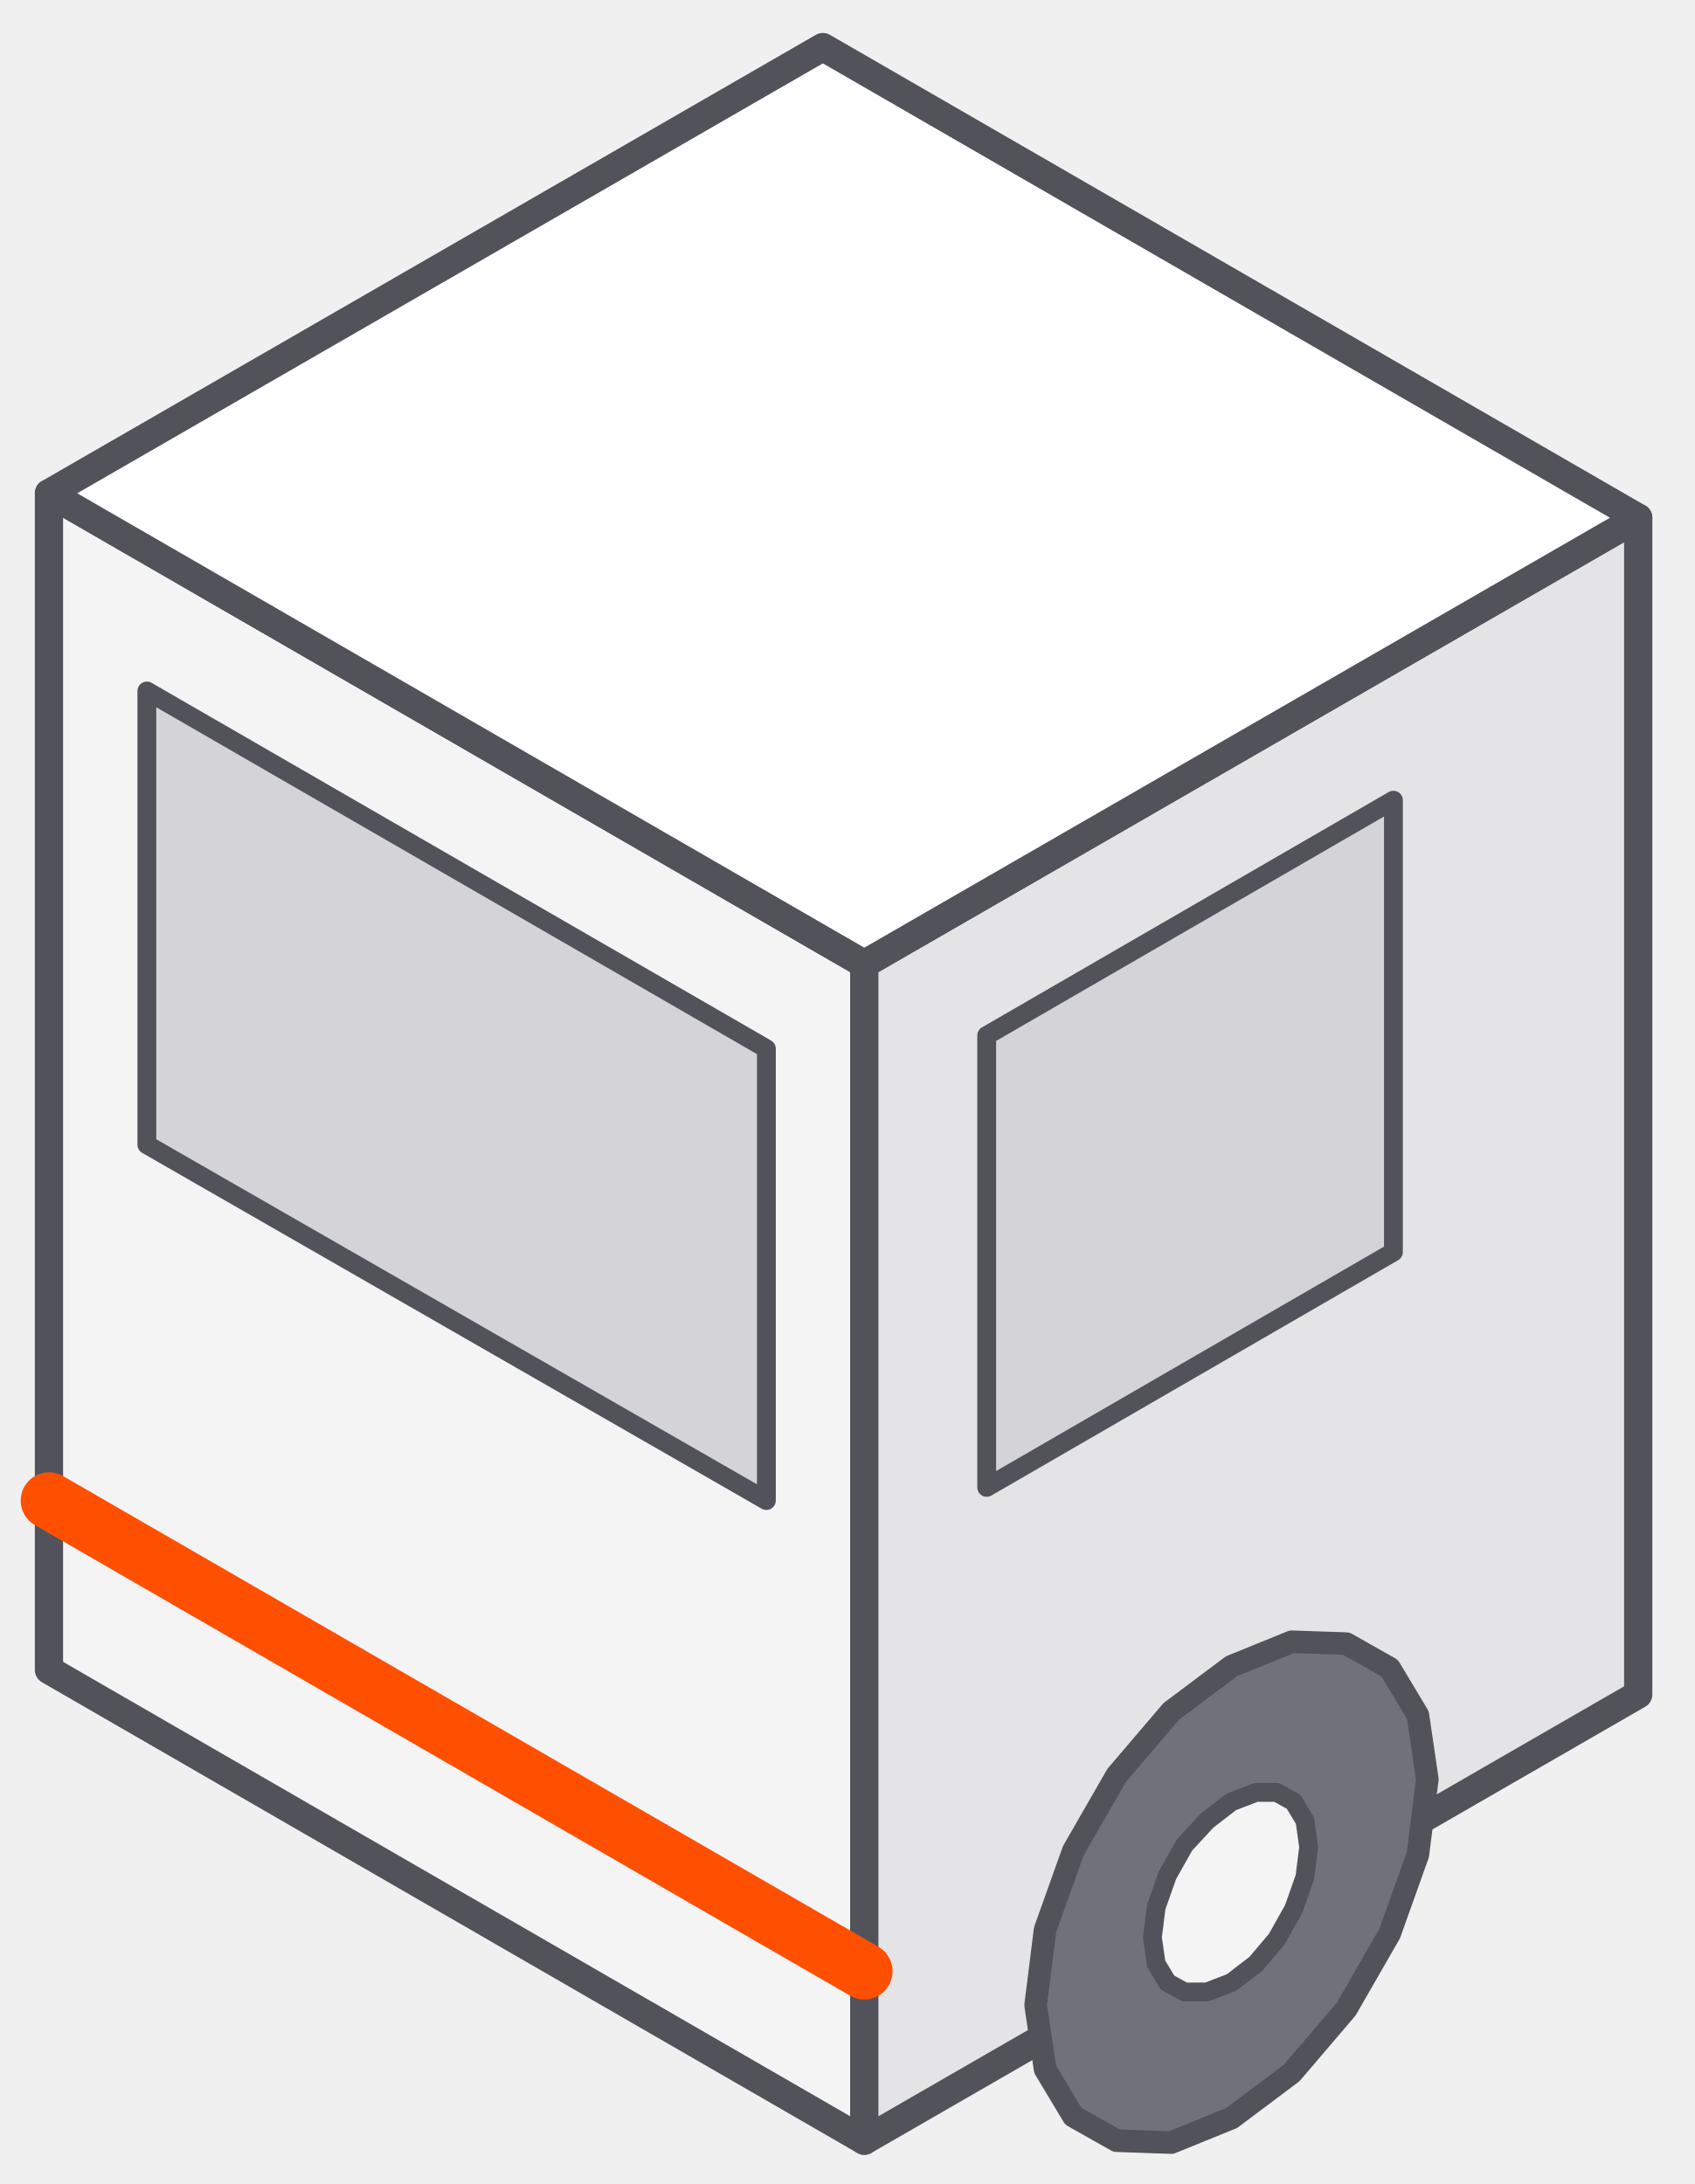
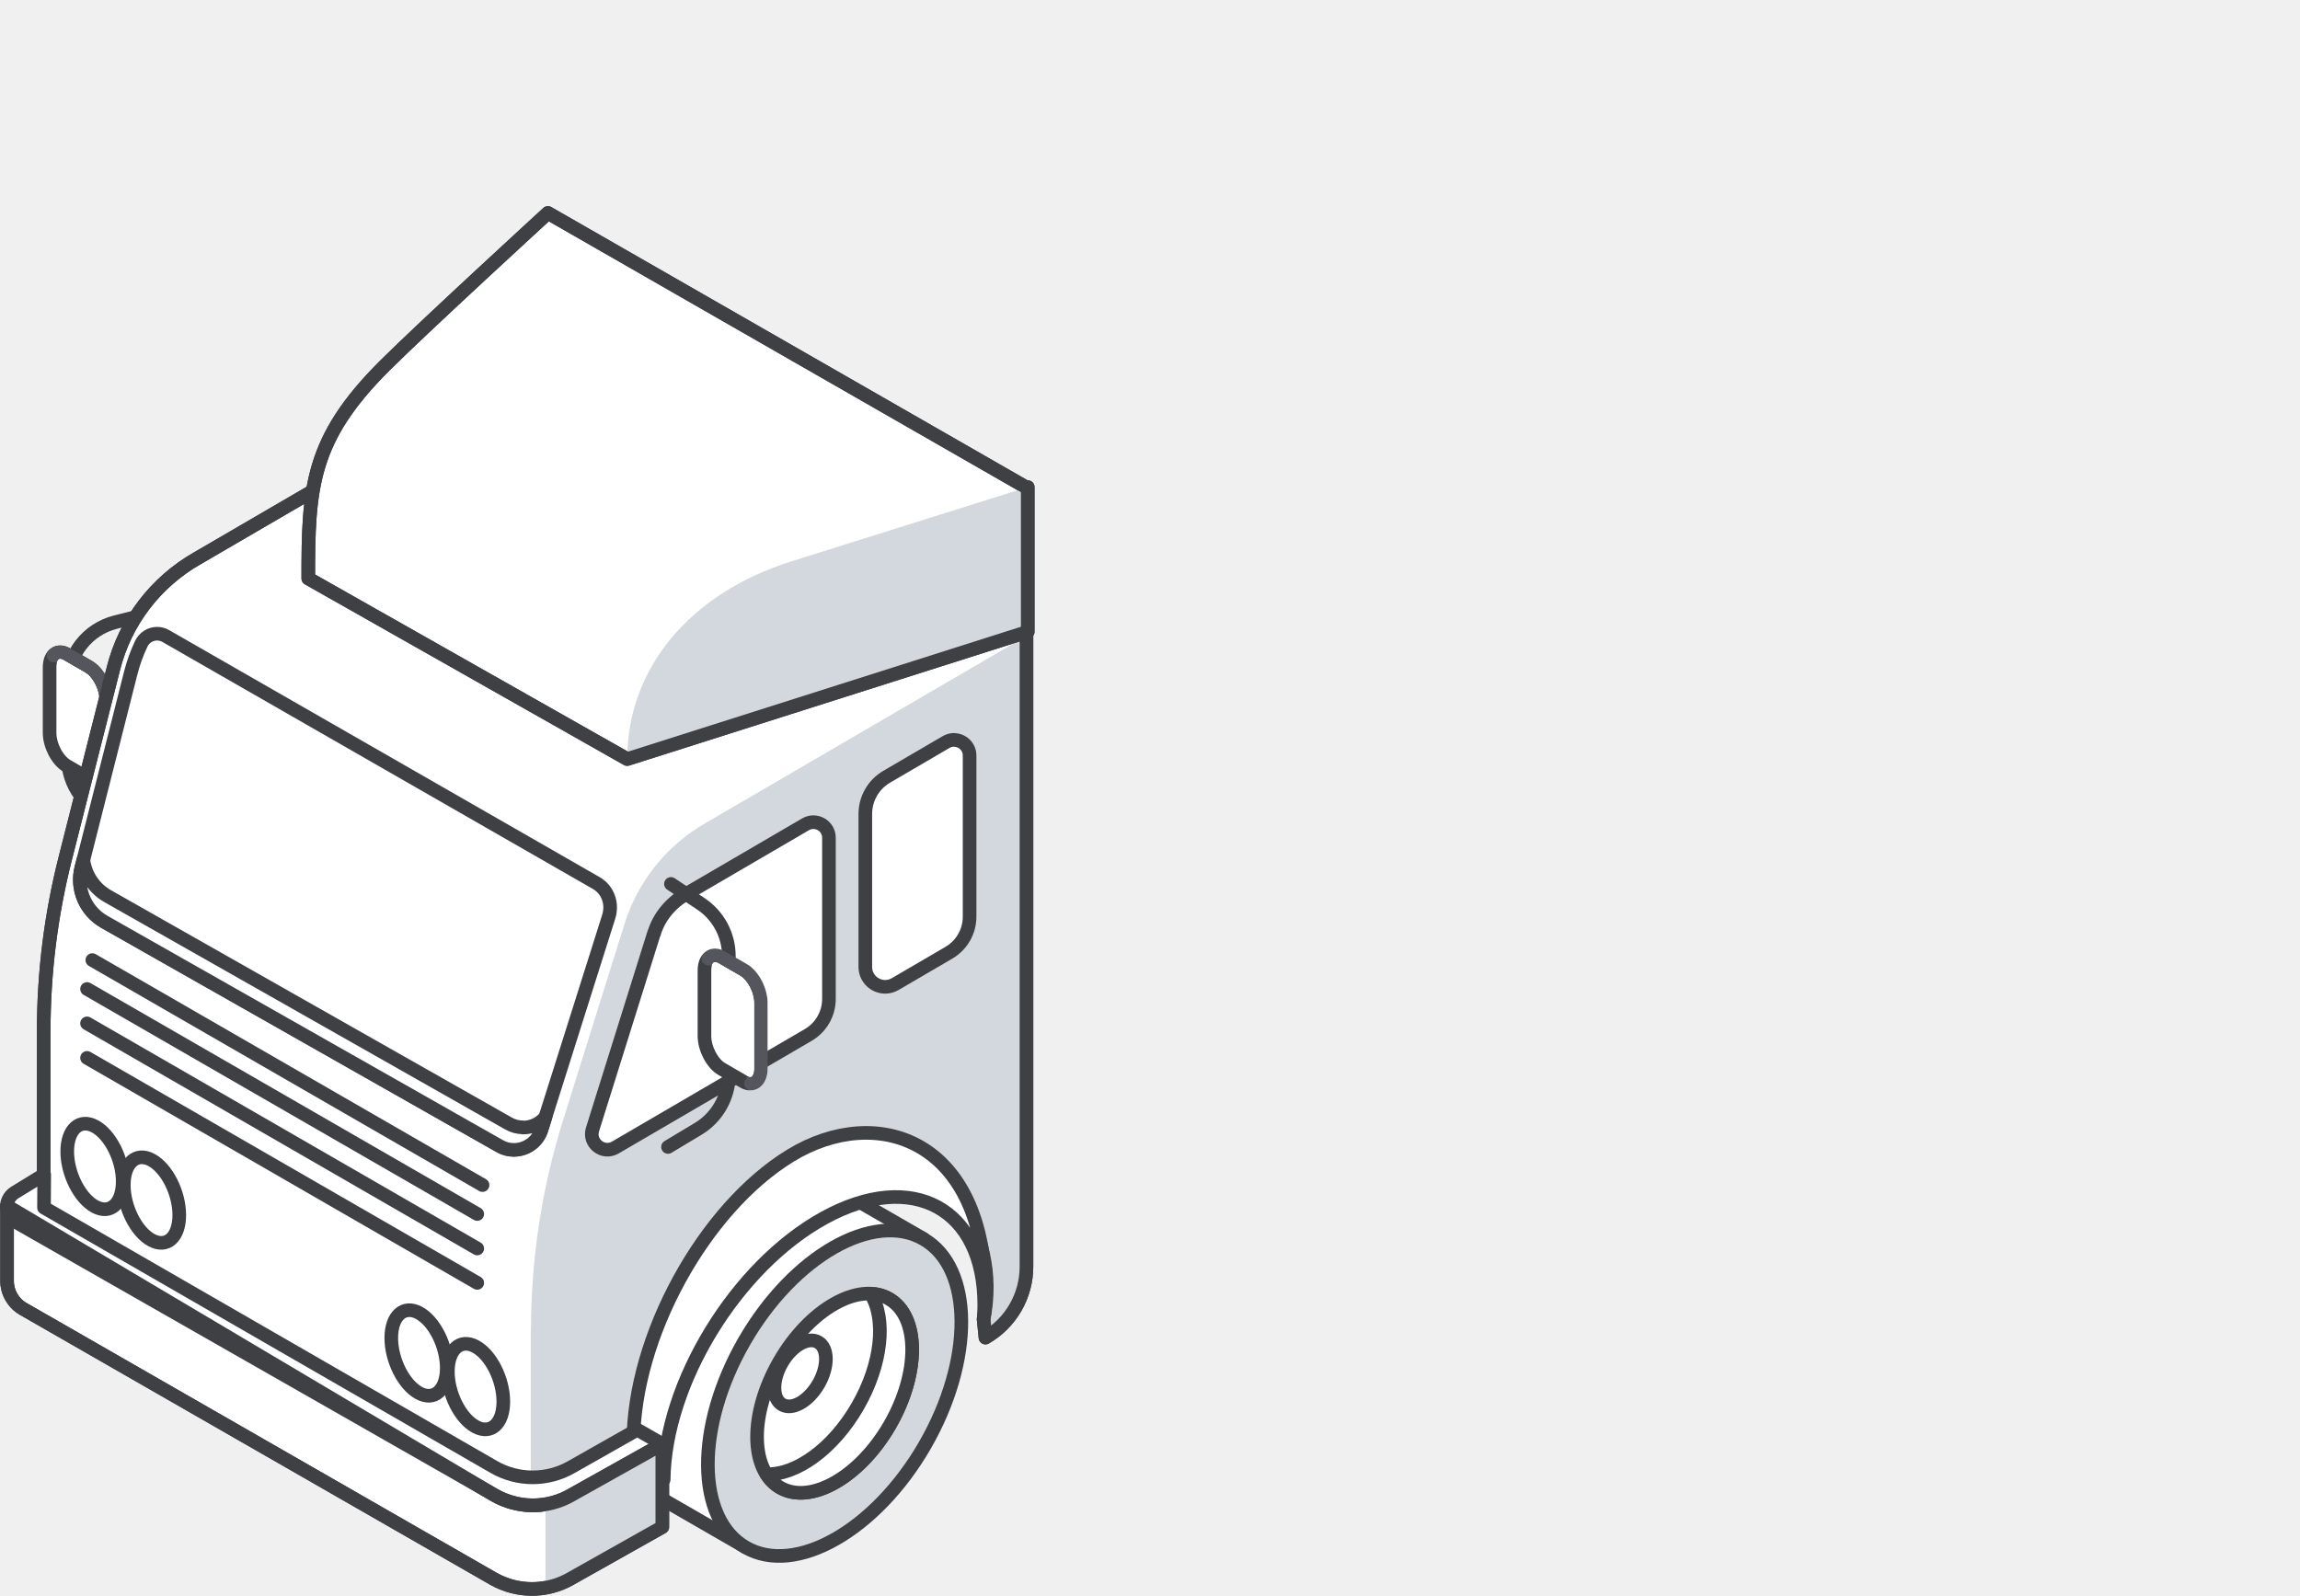
- <svg xmlns="http://www.w3.org/2000/svg" viewBox="-113 -60 90 116" width="90" height="116">
-   <g stroke-linejoin="round" stroke-linecap="round">
-     <polygon points="-110.4,28.7 -67.1,53.7 -67.1,-8.8 -110.4,-33.8" fill="#f4f4f5" stroke="#52525b" stroke-width="1.5" />
-     <polygon points="-26,30 -67.1,53.7 -67.1,-8.8 -26,-32.5" fill="#e4e4e7" stroke="#52525b" stroke-width="1.5" />
-     <polygon points="-69.3,-57.5 -26,-32.5 -67.1,-8.8 -110.4,-33.8" fill="#ffffff" stroke="#52525b" stroke-width="1.5" />
-     <polygon points="-105.2,0.8 -72.3,19.7 -72.3,-4.3 -105.2,-23.3" fill="#d4d4d8" stroke="#52525b" stroke-width="1" />
-     <polygon points="-39,6.5 -60.6,19 -60.6,-5 -39,-17.5" fill="#d4d4d8" stroke="#52525b" stroke-width="1" />
-     <line x1="-110.4" y1="19.7" x2="-67.1" y2="44.7" stroke="#ff4f00" stroke-width="3" />
-     <polygon points="-58,46.5 -57.5,42.5 -56,38.3 -53.7,34.3 -50.8,30.9 -47.6,28.5 -44.4,27.2 -41.5,27.3 -39.2,28.6 -37.7,31.1 -37.2,34.5 -37.7,38.5 -39.2,42.7 -41.5,46.7 -44.4,50.1 -47.6,52.5 -50.8,53.8 -53.7,53.7 -56,52.4 -57.5,49.9" fill="#71717a" stroke="#52525b" stroke-width="1.2" />
-     <polygon points="-51.8,42.9 -51.6,41.3 -51,39.6 -50.1,38 -48.9,36.7 -47.6,35.7 -46.3,35.2 -45.2,35.2 -44.3,35.7 -43.7,36.7 -43.5,38.1 -43.7,39.7 -44.3,41.4 -45.2,43 -46.3,44.3 -47.6,45.3 -48.9,45.8 -50.1,45.8 -51,45.3 -51.6,44.3" fill="#f4f4f5" stroke="#52525b" stroke-width="1" />
+ <svg xmlns="http://www.w3.org/2000/svg" version="1.1" viewBox="0 0 234.65 162.83">
+   <defs>
+     <style>
+       .st0 {
+         mix-blend-mode: color-dodge;
+       }
+ 
+       .st0, .st1, .st2, .st3 {
+         stroke: #3f4044;
+         stroke-linecap: round;
+         stroke-linejoin: round;
+         stroke-width: 1.39px;
+       }
+ 
+       .st0, .st2 {
+         fill: #fff;
+       }
+ 
+       .st1, .st4 {
+         fill: #d3d8de;
+       }
+ 
+       .st5 {
+         isolation: isolate;
+       }
+ 
+       .st3 {
+         fill: none;
+       }
+     </style>
+   </defs>
+   <g class="st5">
+     <g>
+       <g>
+         <path class="st2" d="M84.27,120.67c-5.08-2.93-13.27,1.73-18.29,10.41-5.02,8.69-4.96,18.11.12,21.04l9.97,5.75,18.16-31.46-9.97-5.75Z" />
+         <ellipse class="st1" cx="85.15" cy="142.16" rx="18.16" ry="10.63" transform="translate(-80.54 144.82) rotate(-60)" />
+         <ellipse class="st2" cx="85.15" cy="142.16" rx="11.12" ry="6.5" transform="translate(-80.54 144.82) rotate(-60)" />
+         <path class="st2" d="M90.71,132.53c-.57-.33-1.21-.5-1.89-.53,1.61,2.54,1.18,7.17-1.33,11.51-2.5,4.34-6.3,7.03-9.3,6.9.36.57.83,1.04,1.4,1.37,3.11,1.8,8.12-1.06,11.19-6.37,3.07-5.32,3.04-11.08-.08-12.88Z" />
+         <ellipse class="st2" cx="81.64" cy="140.13" rx="3.68" ry="2.16" transform="translate(-80.54 140.77) rotate(-60)" />
+       </g>
+       <path class="st3" d="M10.89,84.82l-2.72-3.71c-.81-1.11-1.24-2.42-1.24-3.79v-7.62c0-2.94,1.99-5.5,4.85-6.22l4.09-1.03" />
+       <path class="st2" d="M9.04,79.43l-2.21-1.28c-.97-.56-1.77-2.08-1.77-3.38v-6.67c0-1.3.8-1.9,1.77-1.34l2.21,1.28c.97.56,1.77,2.08,1.77,3.38v6.67c0,1.3-.8,1.9-1.77,1.34Z" />
+       <path class="st0" d="M9.04,68.05l-2.21-1.28c-.56-.32-1.06-.25-1.38.11.23-.02.49.04.77.2l2.21,1.28c.97.56,1.77,2.08,1.77,3.38v6.67c0,.55-.15.97-.39,1.23.59-.04,1-.61,1-1.54v-6.67c0-1.3-.8-2.82-1.77-3.38Z" />
+       <g>
+         <path class="st2" d="M54.99,36.66l-34.85,20.3c-4.27,2.43-7.37,6.49-8.57,11.25l-4.9,19.33c-1.47,5.78-2.21,11.71-2.21,17.67v22.63l49.69,28.13h0s0,0,0,0h0s0,0,0,0c.18-.08,8.13-3.76,10.81-5,10.12-50.07,39.08-34.7,35.39-16.38l.19,1.89c2.58-1.49,4.18-4.25,4.18-7.23v-64.37l-49.73-28.21Z" />
+         <path class="st4" d="M54.15,135.76v20.22s8.12-3.76,10.83-5.01c10.12-50.07,39.08-34.7,35.39-16.38l.19,1.89h0c2.58-1.49,4.18-4.25,4.18-7.23v-64.37l-32.71,19.07c-3.97,2.26-6.94,5.94-8.31,10.3l-6.27,20.03c-2.18,6.95-3.28,14.2-3.28,21.48Z" />
+         <path class="st2" d="M66.73,95.19l-6.28,20.05c-.43,1.38,1.06,2.58,2.32,1.85l19.69-11.49c1.3-.76,2.11-2.16,2.11-3.67v-16.45c0-1.23-1.33-1.99-2.39-1.37l-12.22,7.13c-1.51.88-2.69,2.26-3.21,3.93v.03Z" />
+         <path class="st2" d="M52.43,117.32c-.51,0-1-.13-1.45-.39l-40.33-22.88c-1.93-1.09-2.89-3.36-2.35-5.5l5.04-19.89c.26-1.02.62-2.02,1.07-2.97.3-.63.93-1.03,1.62-1.03.31,0,.6.08.87.23l43.93,25.21c1.17.67,1.69,2.07,1.28,3.41l-6.87,21.74c-.39,1.23-1.52,2.06-2.82,2.06h0Z" />
+         <path class="st2" d="M53.36,115.03c-.52,0-1.01-.13-1.47-.39l-40.92-23.21c-1.38-.79-2.27-2.17-2.47-3.68l-.21.81c-.54,2.15.42,4.41,2.35,5.5l40.33,22.88c.45.26.94.39,1.45.39,1.29,0,2.43-.83,2.82-2.06l.41-1.3c-.56.67-1.38,1.08-2.29,1.08Z" />
+         <path class="st2" d="M97.33,75.49c-.27,0-.54.07-.8.22l-6.06,3.54c-1.36.79-2.19,2.24-2.19,3.81v15.6c0,1.18.97,2.03,2.03,2.03.34,0,.69-.09,1.02-.28l5.48-3.2c1.3-.76,2.11-2.16,2.11-3.67v-16.45c0-.93-.76-1.59-1.59-1.59h0Z" />
+         <path class="st3" d="M54.99,36.66l-34.85,20.3c-4.27,2.43-7.37,6.49-8.57,11.25l-4.9,19.33c-1.47,5.78-2.21,11.71-2.21,17.67v22.63l49.69,28.13h0s0,0,0,0h0s0,0,0,0c.18-.08,8.13-3.76,10.81-5,10.12-50.07,39.08-34.7,35.39-16.38l.19,1.89c2.58-1.49,4.18-4.25,4.18-7.23v-64.37l-49.73-28.21Z" />
+       </g>
+       <path class="st3" d="M68.45,90.19l3.05,2.03c1.79,1.19,2.86,3.19,2.86,5.34v12.11c0,2.23-1.19,4.34-3.1,5.49l-3.11,1.87" />
+       <path class="st2" d="M75.85,110.36l-2.21-1.28c-.97-.56-1.77-2.08-1.77-3.38v-6.67c0-1.3.8-1.9,1.77-1.34l2.21,1.28c.97.56,1.77,2.08,1.77,3.38v6.67c0,1.3-.8,1.9-1.77,1.34Z" />
+       <path class="st0" d="M75.85,98.98l-2.21-1.28c-.56-.32-1.05-.25-1.38.11.23-.02.49.04.77.2l2.21,1.28c.97.56,1.77,2.08,1.77,3.38v6.67c0,.55-.15.97-.39,1.23.59-.04,1-.61,1-1.53v-6.67c0-1.3-.8-2.82-1.77-3.38Z" />
+       <path class="st2" d="M104.72,49.74l-48.82-28.01s-12.61,11.56-16.65,15.58c-7.58,7.55-7.8,12.48-7.8,21.71l32.54,18.43,40.86-12.99v-14.76l-.13.04Z" />
+       <path class="st4" d="M63.99,77.45h0l40.86-12.99v-14.76l-24.12,7.58c-10.36,3.26-16.74,10.94-16.74,20.17Z" />
+       <g>
+         <path class="st2" d="M51.35,143.01c0,2.26-1.27,3.4-2.83,2.56s-2.83-3.36-2.83-5.62,1.27-3.4,2.83-2.56,2.83,3.36,2.83,5.62Z" />
+         <path class="st2" d="M45.58,139.58c0,2.26-1.27,3.4-2.83,2.56s-2.83-3.36-2.83-5.62,1.27-3.4,2.83-2.56,2.83,3.36,2.83,5.62Z" />
+       </g>
+       <g>
+         <path class="st2" d="M18.29,123.98c0,2.26-1.27,3.4-2.83,2.56s-2.83-3.36-2.83-5.62,1.27-3.4,2.83-2.56,2.83,3.36,2.83,5.62Z" />
+         <path class="st2" d="M12.52,120.55c0,2.26-1.27,3.4-2.83,2.56s-2.83-3.36-2.83-5.62,1.27-3.4,2.83-2.56,2.83,3.36,2.83,5.62Z" />
+       </g>
+       <path class="st2" d="M100.55,132.22c0-15.93-11.04-19.72-19.9-14.31-8.85,5.41-16.03,18.51-16.03,29.26,0,1.37.12,2.64.34,3.8h2.75c.12-9.85,7.39-21.75,16.35-26.69,9.03-4.98,16.36-.99,16.36,8.9,0,.47-.03.94-.06,1.41.12-.78.19-1.56.19-2.36Z" />
+       <path class="st2" d="M.72,123.05l49.73,29.51c2.42,1.38,5.4,1.39,7.82,0l9.3-5.21v8.46l-9.38,5.28c-2.43,1.39-5.42,1.38-7.85,0L2.38,133.56c-1.03-.59-1.66-1.69-1.66-2.87v-7.64Z" />
+       <path class="st2" d="M1.57,124.66l48.88,27.89c2.42,1.38,5.4,1.39,7.82,0l9.3-5.21-2.55-1.46-6.73,3.81c-2.44,1.4-5.45,1.4-7.89,0L4.49,123.22l.02-3.38-2.99,1.83c-1.12.69-1.1,2.33.05,2.99Z" />
+       <g>
+         <line class="st2" x1="9.42" y1="97.96" x2="49.23" y2="120.92" />
+         <line class="st2" x1="8.88" y1="100.91" x2="48.69" y2="123.87" />
+         <line class="st2" x1="8.88" y1="104.42" x2="48.69" y2="127.39" />
+         <line class="st2" x1="8.88" y1="107.94" x2="48.69" y2="130.9" />
+       </g>
+       <path class="st3" d="M104.72,49.74l-48.82-28.01s-12.61,11.56-16.65,15.58c-7.58,7.55-7.8,12.48-7.8,21.71l32.54,18.43,40.86-12.99v-14.76l-.13.04Z" />
+       <path class="st4" d="M55.65,153.48v8.53c.88-.16,1.74-.45,2.54-.9l9.38-5.28v-8.46l-9.3,5.21c-.82.47-1.71.76-2.62.91Z" />
+       <path class="st3" d="M.72,123.05l49.73,29.51c2.42,1.38,5.4,1.39,7.82,0l9.3-5.21v8.46l-9.38,5.28c-2.43,1.39-5.42,1.38-7.85,0L2.38,133.56c-1.03-.59-1.66-1.69-1.66-2.87v-7.64Z" />
+     </g>
  </g>
</svg>
